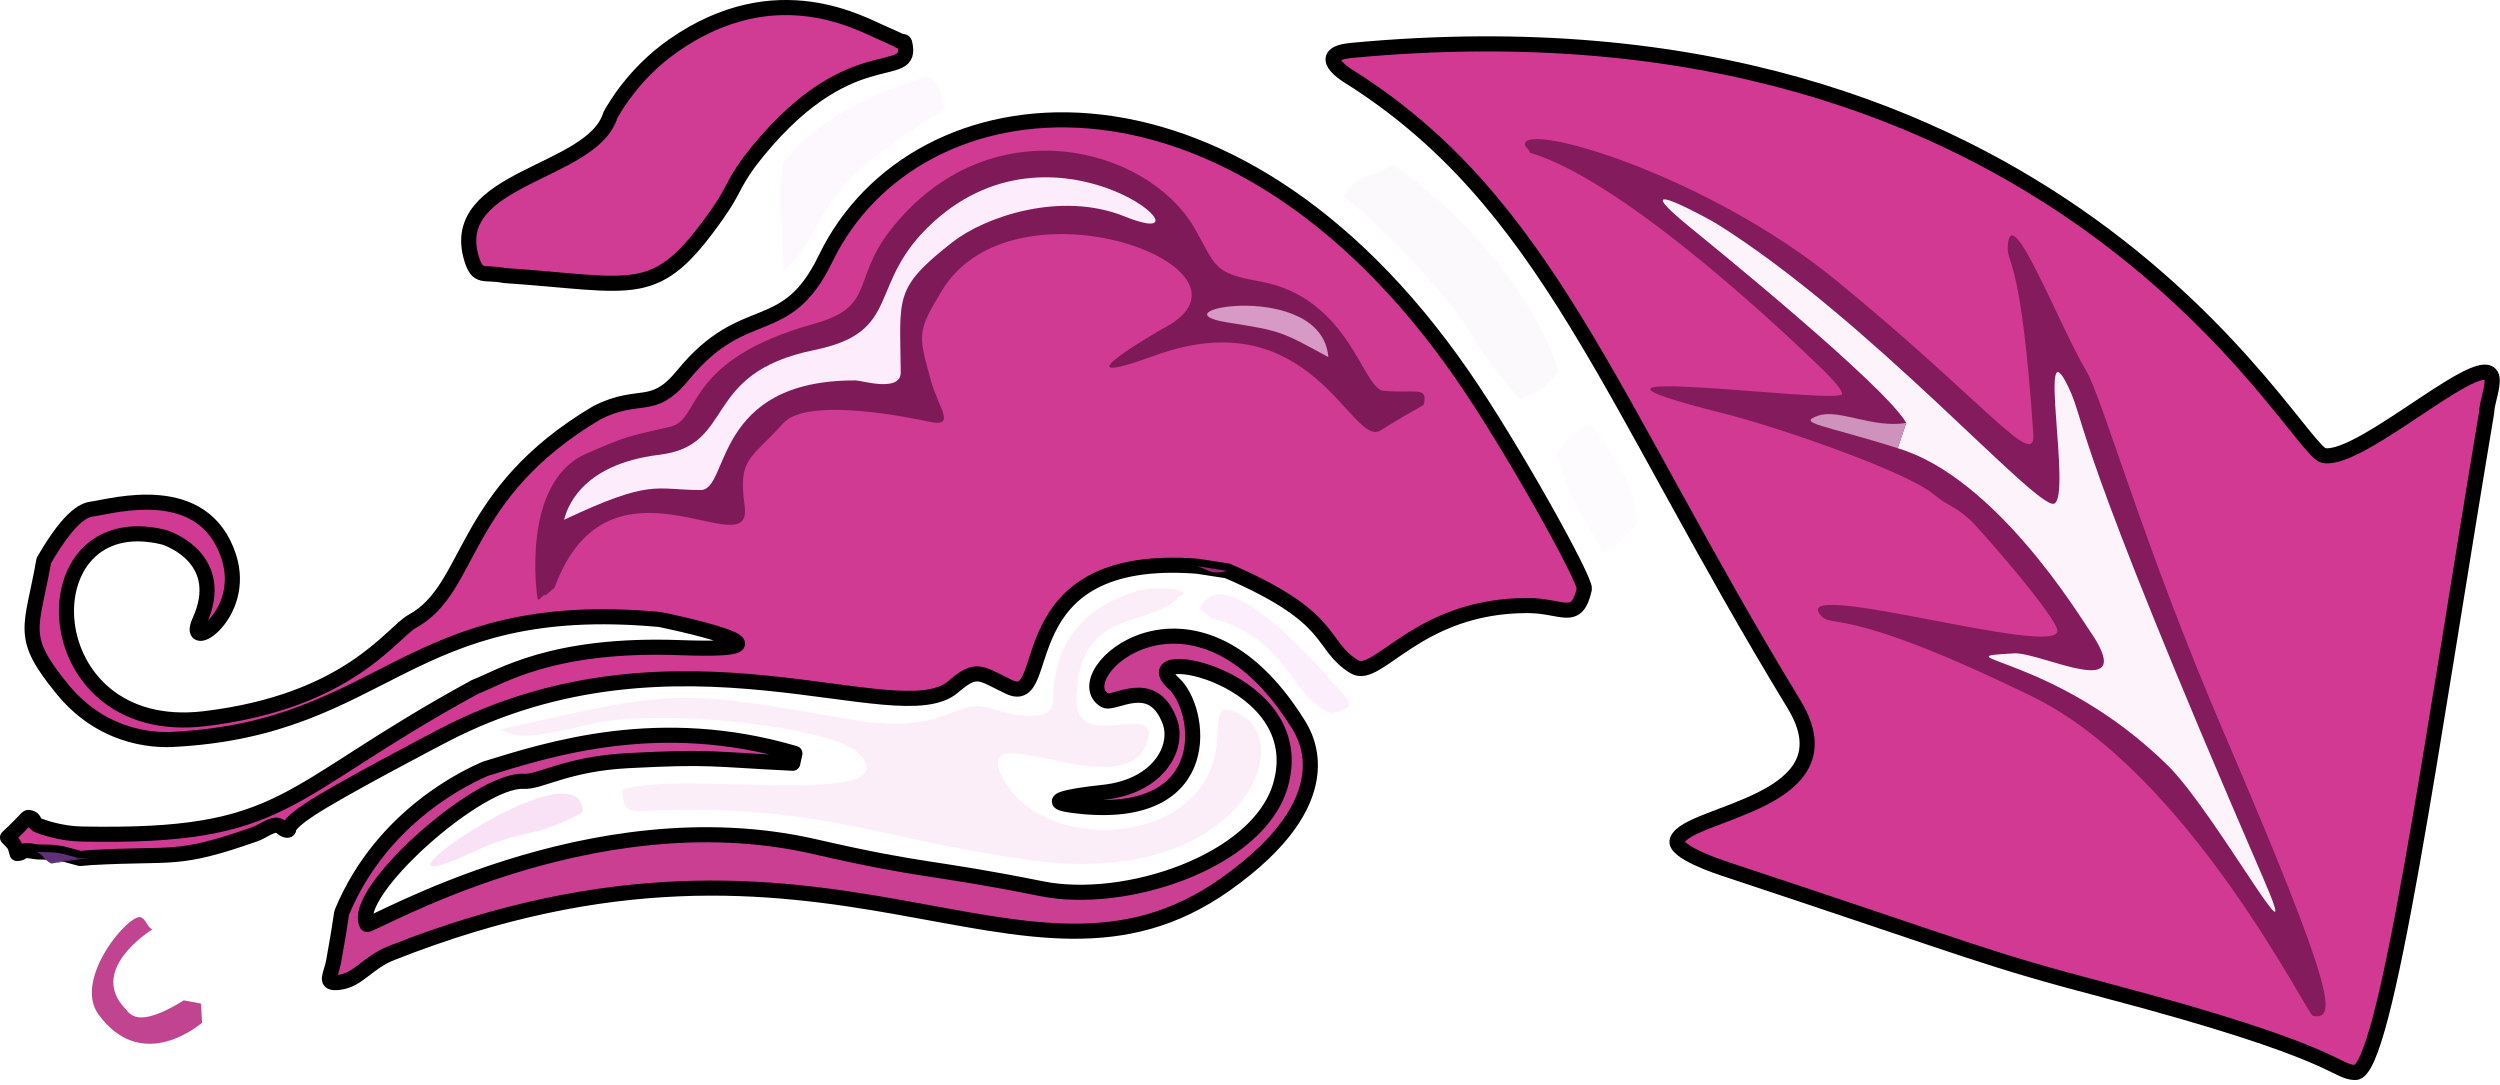
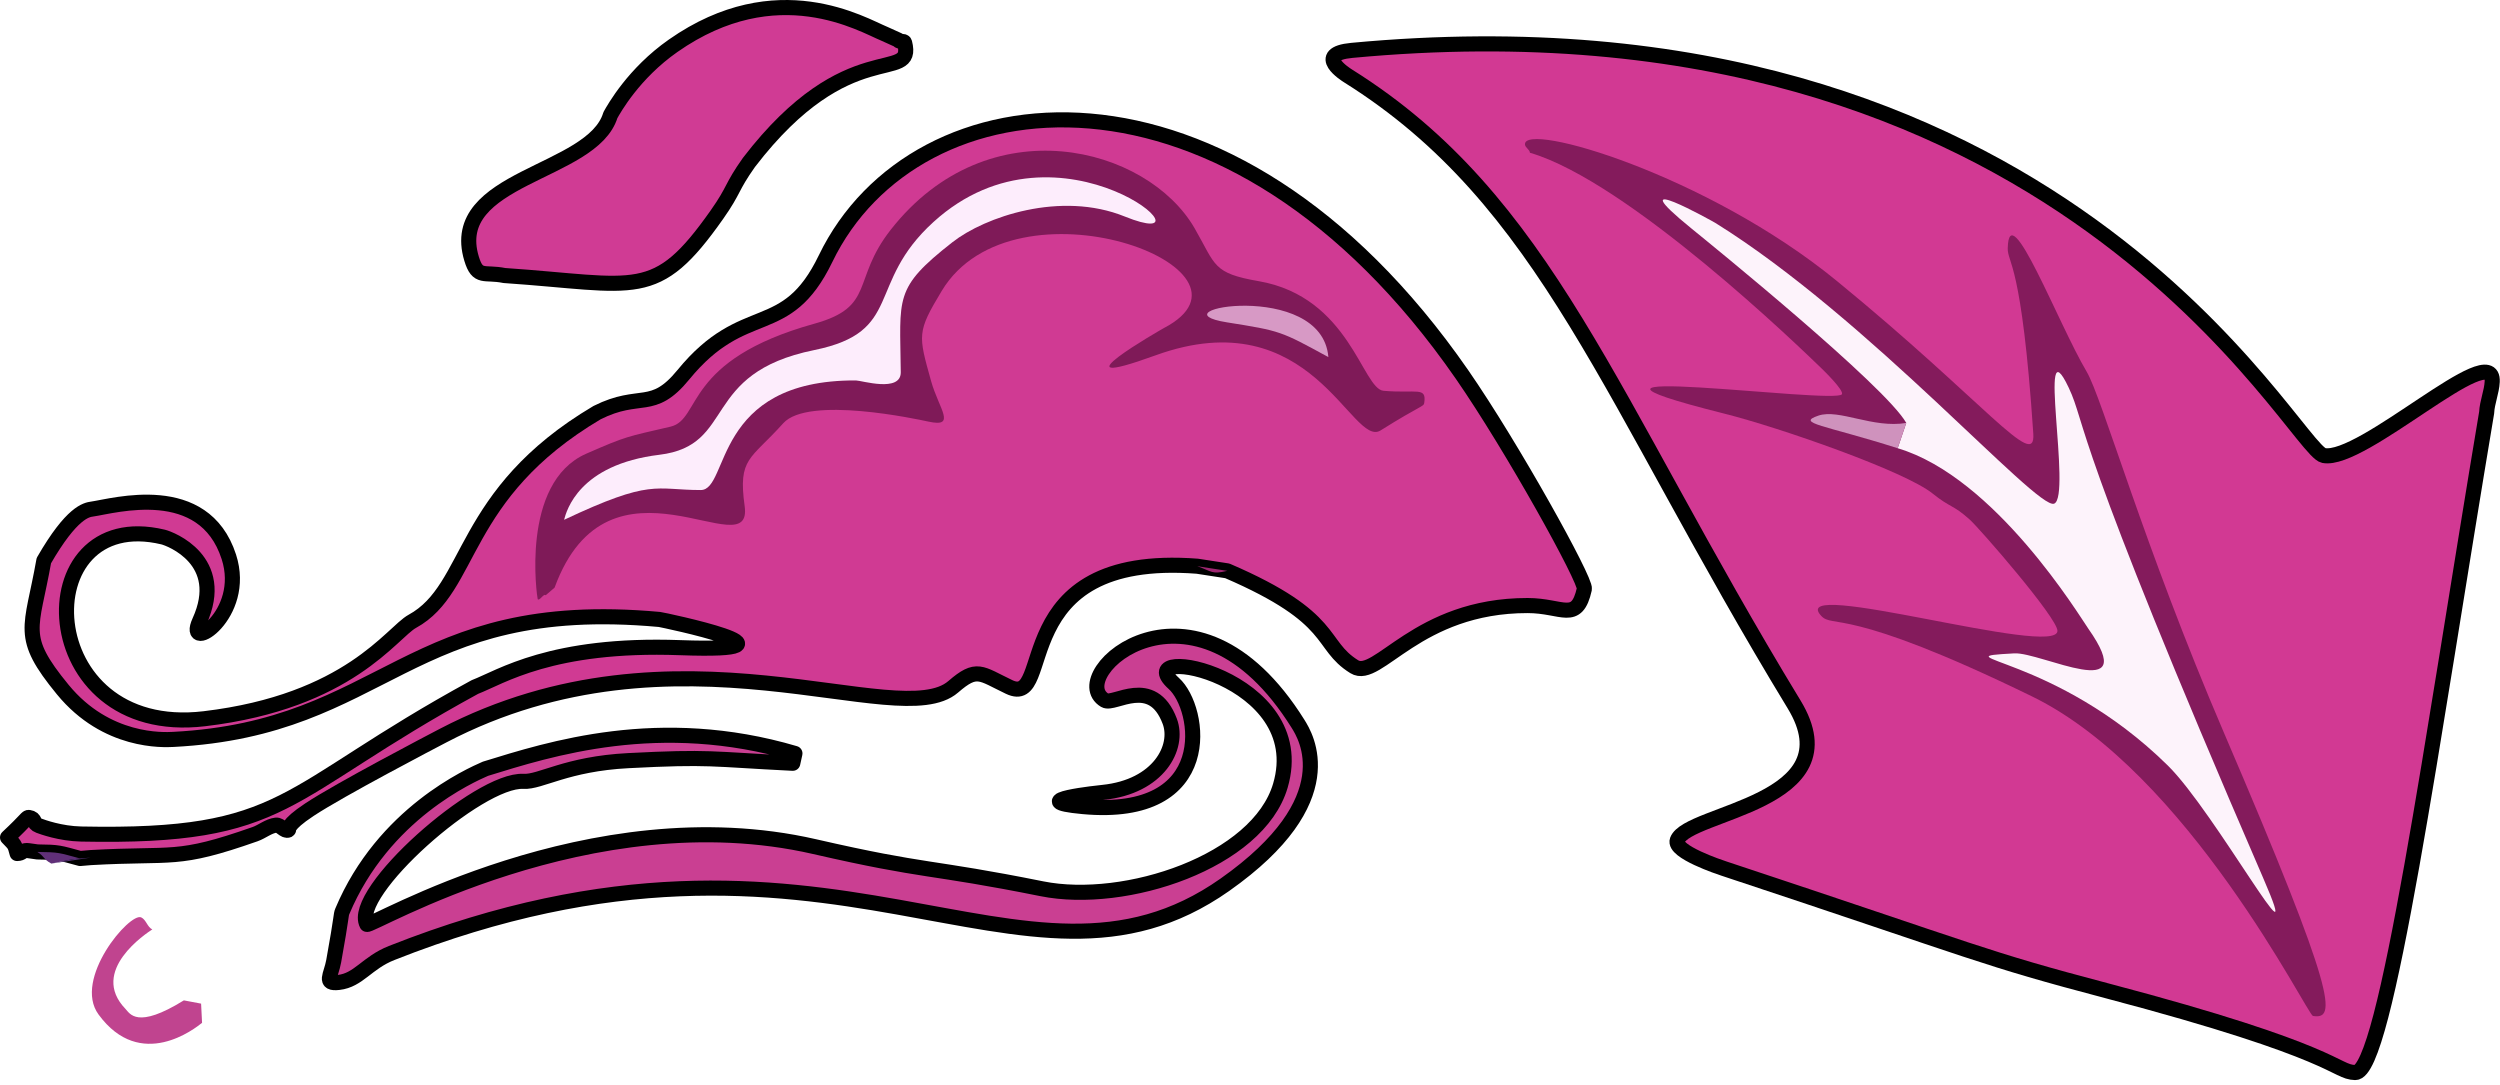
<svg xmlns="http://www.w3.org/2000/svg" width="100%" height="100%" viewBox="0 0 332 144" version="1.1" xml:space="preserve" style="fill-rule:evenodd;clip-rule:evenodd;stroke-linejoin:round;stroke-miterlimit:2;">
-   <g transform="matrix(1,0,0,1,-511.426,-226.3628)">
-     <g>
-       <g id="Background" transform="matrix(1.373047,0,0,1.373047,-1.724169,19.67217)">
-         <path d="M614.236,190.437C608.933,222.074 604.486,254.358 601.521,254.268C599.502,254.206 600.104,252.322 577.538,246.369C565.327,243.148 565.465,242.819 540.485,234.546C540.082,234.413 535.546,232.911 535.953,231.801C536.97,229.028 553.074,228.233 547.252,218.662C529.24,189.058 523.389,169.954 504.095,157.866C503.926,157.76 500.731,155.758 504.473,155.406C572.911,148.975 595.557,194.022 598.478,194.59C602.194,195.314 614.986,183.165 614.774,187.443C614.723,188.456 614.287,189.425 614.236,190.437Z" style="fill:rgb(210,57,147);stroke:black;stroke-width:1.46px;" />
-         <path d="M431.477,190.442C435.674,188.338 436.815,190.457 439.82,186.782C445.749,179.529 449.728,183.518 453.582,175.542C462.233,157.641 492.603,154.23 515.14,186.759C519.975,193.739 527.152,206.681 526.968,207.498C526.22,210.828 524.867,209.102 521.474,209.101C510.765,209.097 506.976,216.419 504.713,215.017C501.244,212.869 503.131,210.35 492.431,205.745C491.463,205.595 490.494,205.446 489.525,205.296C470.809,203.872 475.844,219.131 471.33,216.976C468.538,215.644 468.217,214.976 465.921,216.962C460.634,221.538 439.278,209.832 416.586,221.68C415.537,222.228 406.608,226.89 403.657,228.843C401.3,230.402 401.711,230.776 401.629,230.812C401.235,230.987 400.853,230.286 400.426,230.339C399.695,230.429 399.092,230.968 398.398,231.212C390.738,233.906 390.637,233.016 382.506,233.478L381.481,233.565C379.403,233.007 379.472,232.956 377.343,232.931C376.341,232.795 376.422,232.793 376.341,232.795C375.807,232.806 375.933,233.071 375.383,233.083C375.144,232.153 375.136,232.245 374.459,231.532C376.384,229.736 376.309,229.561 376.533,229.597C377.22,229.704 376.851,230.153 377.5,230.395C377.812,230.511 379.556,231.159 381.586,231.2C401.717,231.605 400.738,227.297 419.66,216.98C422.151,216.027 427.068,212.721 439.504,213.174C452.971,213.665 437.776,210.471 437.507,210.446C413.042,208.218 411.146,220.983 390.491,222.048C389.554,222.096 384.027,222.381 379.801,217.232C375.528,212.026 376.791,211.438 377.969,204.756C380.682,200.051 382.099,199.847 382.64,199.769C384.756,199.464 393.441,196.913 395.862,204.387C397.696,210.049 391.571,213.814 393.022,210.632C395.709,204.743 390.217,202.646 389.506,202.475C376.144,199.275 376.794,222.036 393.496,220.048C407.511,218.38 411.63,211.707 413.614,210.623C419.49,207.411 418.147,198.335 431.477,190.442Z" style="fill:rgb(208,58,147);stroke:black;stroke-width:1.46px;" />
-         <path d="M521.701,165.307C521.685,164.994 521.238,164.812 521.222,164.5C521.107,162.261 538.812,167.422 551.355,177.681C565.708,189.422 570.635,196.169 570.388,192.478C569.272,175.783 567.878,175.987 567.915,174.538C568.046,169.358 572.786,181.817 575.549,186.482C577.058,189.03 581.039,203.251 588.806,221.355C599.82,247.029 599.708,249.155 597.435,248.795C596.909,248.711 585.369,225.255 570.27,217.892C552.065,209.015 551.029,211.374 549.855,210.078C546.431,206.302 572.768,214.218 572.724,211.542C572.704,210.272 565.202,201.653 564.244,200.791C562.601,199.312 562.398,199.677 560.652,198.269C557.986,196.119 545.921,191.899 540.484,190.534C519.529,185.274 551.281,189.681 551.877,188.665C552.1,188.286 550.07,186.322 549.885,186.143C547.87,184.193 531.223,168.087 521.701,165.307Z" style="fill:rgb(132,27,92);" />
-         <path d="M427.368,207.369L426.5,208.112C426.336,207.881 425.899,208.71 425.735,208.48C425.692,208.419 424.001,197.226 430.435,194.412C434.386,192.684 434.32,192.793 438.58,191.799C441.601,191.095 439.781,185.373 452.501,181.839C458.445,180.187 456.064,177.623 459.876,172.759C469.346,160.677 484.695,164.664 489.28,172.626C491.337,176.198 490.994,176.951 495.468,177.727C504.284,179.256 505.489,188.156 507.547,188.331C510.767,188.605 511.706,187.897 511.482,189.494C511.426,189.89 511.209,189.683 507.257,192.164C504.457,193.922 500.622,179.411 485.484,184.904C475.106,188.669 486.09,182.372 486.285,182.27C497.261,176.55 471.791,167.071 464.808,178.676C462.409,182.663 462.534,182.903 463.783,187.387C464.534,190.084 466.295,191.911 463.519,191.309C462.421,191.071 451.888,188.789 449.483,191.47C446.299,195.02 445.097,194.796 445.752,199.487C446.607,205.614 432.631,192.99 427.368,207.369Z" style="fill:rgb(127,26,88);" />
-         <path d="M450.614,223.405L450.404,224.356C442.379,223.959 442.472,223.689 434.49,224.102C428.504,224.412 425.997,226.2 424.362,226.105C420.035,225.855 407.603,236.881 409.211,239.937C409.419,240.332 430.772,227.428 452.517,232.419C463.477,234.935 463.491,234.284 474.501,236.494C482.576,238.114 495.41,233.866 497.566,226.523C500.685,215.904 482.832,212.665 487.252,216.63C489.938,219.039 491.494,229.747 478.478,228.545C472.449,227.988 480.218,227.192 480.407,227.173C485.809,226.62 487.806,222.789 486.867,220.294C485.175,215.8 481.469,218.798 480.586,218.269C476.543,215.845 489.182,204.384 499.275,220.544C500,221.704 503.864,227.89 492.2,236.106C472.559,249.94 454.316,225.815 411.61,242.706C409.207,243.657 408.423,245.333 406.489,245.553C404.998,245.723 405.748,244.909 406.005,243.491C406.814,239.03 406.685,239.039 406.836,238.679C410.802,229.225 419.248,225.515 420.68,224.886C426.871,222.98 437.51,219.536 450.614,223.405Z" style="fill:rgb(202,63,146);stroke:black;stroke-width:1.46px;" />
-         <path d="M487.544,208.506C484.621,211.249 477.843,209.376 477.86,218.349C477.87,223.49 486.435,217.914 484.594,222.542C482.225,228.499 467.927,219.678 470.57,225.467C474.156,233.324 490.414,232.655 491.409,222.488C491.653,220.001 491.252,218.418 493.498,219.504C499.505,222.407 493.393,236.499 473.469,233.742C458.291,231.641 453.788,228.48 437.527,228.897C434.968,228.963 434.001,229.545 433.917,226.949C438.867,224.928 462.168,228.916 456.725,223.344C454.382,220.945 437.89,218.844 430.515,220.644C423.476,222.361 423.435,221.582 422.152,221.083C438.688,217.35 438.818,217.08 455.533,220.048C465.75,221.862 465.775,217.831 469.648,219.075C470.101,219.221 475.252,220.875 475.568,218.54C475.701,217.556 474.982,210.375 483.554,207.743C485.599,207.115 488.177,207.59 488.209,207.869C488.244,208.174 487.509,208.201 487.544,208.506Z" style="fill:rgb(251,238,249);" />
-         <path d="M459.262,153.799C459.715,154.004 460.168,154.208 460.62,154.413C460.673,154.622 461.168,154.443 461.221,154.652C462.265,158.771 455.806,153.671 446.166,166.243C444.429,168.694 444.786,168.852 443.081,171.276C437.122,179.749 435.398,178.06 422.509,177.181C420.555,176.786 419.94,177.54 419.34,175.558C416.933,167.61 431.025,167.401 432.766,161.67C433.119,161.038 435.016,157.633 438.834,154.96C448.894,147.916 457.17,152.947 459.262,153.799Z" style="fill:rgb(208,59,148);stroke:black;stroke-width:1.46px;" />
-         <path d="M558.102,191.439C556.093,187.867 539.1,174.074 537.362,172.663C529.977,166.668 539.471,171.991 539.63,172.09C554.483,181.317 570.726,199.881 572.399,199.248C574.141,198.589 570.695,181.438 573.813,188.029C575.56,191.721 573.96,192.353 592.638,235.49C597.033,245.641 587.934,229.048 583.413,224.588C572.486,213.81 560.893,214.153 568.549,213.726C571.119,213.583 580.924,218.777 575.713,211.342C574.868,210.136 566.738,196.701 557.271,193.885C557.548,193.07 557.825,192.254 558.102,191.439Z" style="fill:rgb(253,243,251);" />
-         <path d="M428.288,200.808C428.516,199.945 429.701,195.465 437.502,194.519C444.99,193.612 441.412,186.645 452.478,184.392C461.191,182.618 457.429,177.991 464.013,172.004C476.335,160.802 492.166,175.379 482.508,171.471C476.337,168.975 468.996,171.492 465.842,173.964C460.128,178.442 460.787,179.244 460.85,186.535C460.867,188.528 457.058,187.331 456.509,187.328C442.625,187.264 444.296,197.931 441.506,197.929C437.039,197.925 436.798,196.793 428.288,200.808Z" style="fill:rgb(253,237,252);" />
-         <path d="M508.504,166.478C520.402,174.846 524.292,185.232 524.471,186.493C522.911,188.266 522.927,188.268 520.714,189.123C515.93,183.773 516.845,183.143 512.15,177.798C507.498,172.502 504.552,170.321 503.667,169.427C505.082,167.488 505.366,167.959 508.504,166.478Z" style="fill:rgb(252,249,253);" />
-         <path d="M463.515,157.913C464.003,158.476 464.623,158.18 465.042,161.118C452.329,168.982 454.313,170.988 450.618,175.715C450.135,176.333 450.083,176.171 449.529,176.642C448.942,166.311 449.446,166.31 449.855,165.807C454.311,160.344 463.06,158.08 463.515,157.913Z" style="fill:rgb(252,248,253);" />
-         <path d="M527.524,191.437C529.097,193.6 531.903,196.928 532.012,201.296C530.559,202.83 530.676,202.9 528.853,204.019C527.864,202.144 525.229,198.602 524.311,194.473C525.624,192.637 525.572,192.666 527.524,191.437Z" style="fill:rgb(253,251,254);" />
-         <path d="M388.458,240.426C387.914,240.781 382.321,244.431 385.862,248.111C386.295,248.56 386.961,250.109 391.511,247.288C392.067,247.393 392.623,247.498 393.179,247.603C393.21,248.222 393.241,248.841 393.272,249.46C392.645,249.962 387.328,254.219 383.259,248.652C380.754,245.226 386.285,238.743 387.389,239.263C387.865,239.487 387.981,240.202 388.458,240.426Z" style="fill:rgb(192,68,143);" />
-         <path d="M489.798,209.374C490.971,206.657 494.195,208.479 497.111,210.963C499.772,213.228 502.177,216.043 502.539,216.466C503.639,217.754 505.618,218.993 502.502,219.519C498.603,217.98 498.691,213.252 492.378,210.78C491.3,210.358 491.154,210.694 489.798,209.374Z" style="fill:rgb(252,238,252);" />
-         <path d="M430.101,229.093C425.122,231.786 424.681,230.52 419.574,232.895C405.817,239.291 430.095,221.826 430.101,229.093Z" style="fill:rgb(249,225,246);" />
-         <path d="M502.208,185.072C497.583,182.545 497.598,182.539 492.404,181.711C484.94,180.521 501.59,177.496 502.208,185.072Z" style="fill:rgb(215,153,197);" />
-         <path d="M558.102,191.439C557.825,192.254 557.548,193.07 557.271,193.885C550.105,191.606 547.39,191.485 549.61,190.729C551.591,190.055 554.882,191.987 558.102,191.439Z" style="fill:rgb(207,146,189);" />
-         <path d="M377.343,232.931C379.472,232.956 379.403,233.007 381.481,233.565C380.434,233.657 380.49,233.697 378.693,234.059C377.875,233.602 378.084,233.409 377.343,232.931Z" style="fill:rgb(96,48,120);" />
-         <path d="M381.481,233.565L382.506,233.478C381.235,233.672 379.964,233.865 378.693,234.059C380.49,233.697 380.434,233.657 381.481,233.565Z" style="fill:rgb(88,51,122);" />
-         <path d="M489.525,205.296C490.494,205.446 491.463,205.595 492.431,205.745C490.909,206.11 490.982,205.809 489.525,205.296Z" style="fill:rgb(158,38,112);" />
-       </g>
+   <g transform="matrix(1,0,0,1,0.002699,0.001861)">
+     <g transform="matrix(1.373047,0,0,1.373047,-513.1502,-206.6906)">
+       <path d="M614.236,190.437C608.933,222.074 604.486,254.358 601.521,254.268C599.502,254.206 600.104,252.322 577.538,246.369C565.327,243.148 565.465,242.819 540.485,234.546C540.082,234.413 535.546,232.911 535.953,231.801C536.97,229.028 553.074,228.233 547.252,218.662C529.24,189.058 523.389,169.954 504.095,157.866C503.926,157.76 500.731,155.758 504.473,155.406C572.911,148.975 595.557,194.022 598.478,194.59C602.194,195.314 614.986,183.165 614.774,187.443C614.723,188.456 614.287,189.425 614.236,190.437Z" style="fill:rgb(210,57,147);stroke:black;stroke-width:1.46px;" />
+     </g>
+     <g transform="matrix(1.373047,0,0,1.373047,-513.1502,-206.6906)">
+       <path d="M431.477,190.442C435.674,188.338 436.815,190.457 439.82,186.782C445.749,179.529 449.728,183.518 453.582,175.542C462.233,157.641 492.603,154.23 515.14,186.759C519.975,193.739 527.152,206.681 526.968,207.498C526.22,210.828 524.867,209.102 521.474,209.101C510.765,209.097 506.976,216.419 504.713,215.017C501.244,212.869 503.131,210.35 492.431,205.745C491.463,205.595 490.494,205.446 489.525,205.296C470.809,203.872 475.844,219.131 471.33,216.976C468.538,215.644 468.217,214.976 465.921,216.962C460.634,221.538 439.278,209.832 416.586,221.68C415.537,222.228 406.608,226.89 403.657,228.843C401.3,230.402 401.711,230.776 401.629,230.812C401.235,230.987 400.853,230.286 400.426,230.339C399.695,230.429 399.092,230.968 398.398,231.212C390.738,233.906 390.637,233.016 382.506,233.478L381.481,233.565C379.403,233.007 379.472,232.956 377.343,232.931C376.341,232.795 376.422,232.793 376.341,232.795C375.807,232.806 375.933,233.071 375.383,233.083C375.144,232.153 375.136,232.245 374.459,231.532C376.384,229.736 376.309,229.561 376.533,229.597C377.22,229.704 376.851,230.153 377.5,230.395C377.812,230.511 379.556,231.159 381.586,231.2C401.717,231.605 400.738,227.297 419.66,216.98C422.151,216.027 427.068,212.721 439.504,213.174C452.971,213.665 437.776,210.471 437.507,210.446C413.042,208.218 411.146,220.983 390.491,222.048C389.554,222.096 384.027,222.381 379.801,217.232C375.528,212.026 376.791,211.438 377.969,204.756C380.682,200.051 382.099,199.847 382.64,199.769C384.756,199.464 393.441,196.913 395.862,204.387C397.696,210.049 391.571,213.814 393.022,210.632C395.709,204.743 390.217,202.646 389.506,202.475C376.144,199.275 376.794,222.036 393.496,220.048C407.511,218.38 411.63,211.707 413.614,210.623C419.49,207.411 418.147,198.335 431.477,190.442Z" style="fill:rgb(208,58,147);stroke:black;stroke-width:1.46px;" />
+     </g>
+     <g transform="matrix(1.373047,0,0,1.373047,-513.1502,-206.6906)">
+       <path d="M521.701,165.307C521.685,164.994 521.238,164.812 521.222,164.5C521.107,162.261 538.812,167.422 551.355,177.681C565.708,189.422 570.635,196.169 570.388,192.478C569.272,175.783 567.878,175.987 567.915,174.538C568.046,169.358 572.786,181.817 575.549,186.482C577.058,189.03 581.039,203.251 588.806,221.355C599.82,247.029 599.708,249.155 597.435,248.795C596.909,248.711 585.369,225.255 570.27,217.892C552.065,209.015 551.029,211.374 549.855,210.078C546.431,206.302 572.768,214.218 572.724,211.542C572.704,210.272 565.202,201.653 564.244,200.791C562.601,199.312 562.398,199.677 560.652,198.269C557.986,196.119 545.921,191.899 540.484,190.534C519.529,185.274 551.281,189.681 551.877,188.665C552.1,188.286 550.07,186.322 549.885,186.143C547.87,184.193 531.223,168.087 521.701,165.307Z" style="fill:rgb(132,27,92);" />
+     </g>
+     <g transform="matrix(1.373047,0,0,1.373047,-513.1502,-206.6906)">
+       <path d="M427.368,207.369L426.5,208.112C426.336,207.881 425.899,208.71 425.735,208.48C425.692,208.419 424.001,197.226 430.435,194.412C434.386,192.684 434.32,192.793 438.58,191.799C441.601,191.095 439.781,185.373 452.501,181.839C458.445,180.187 456.064,177.623 459.876,172.759C469.346,160.677 484.695,164.664 489.28,172.626C491.337,176.198 490.994,176.951 495.468,177.727C504.284,179.256 505.489,188.156 507.547,188.331C510.767,188.605 511.706,187.897 511.482,189.494C511.426,189.89 511.209,189.683 507.257,192.164C504.457,193.922 500.622,179.411 485.484,184.904C475.106,188.669 486.09,182.372 486.285,182.27C497.261,176.55 471.791,167.071 464.808,178.676C462.409,182.663 462.534,182.903 463.783,187.387C464.534,190.084 466.295,191.911 463.519,191.309C462.421,191.071 451.888,188.789 449.483,191.47C446.299,195.02 445.097,194.796 445.752,199.487C446.607,205.614 432.631,192.99 427.368,207.369Z" style="fill:rgb(127,26,88);" />
+     </g>
+     <g transform="matrix(1.373047,0,0,1.373047,-513.1502,-206.6906)">
+       <path d="M450.614,223.405L450.404,224.356C442.379,223.959 442.472,223.689 434.49,224.102C428.504,224.412 425.997,226.2 424.362,226.105C420.035,225.855 407.603,236.881 409.211,239.937C409.419,240.332 430.772,227.428 452.517,232.419C463.477,234.935 463.491,234.284 474.501,236.494C482.576,238.114 495.41,233.866 497.566,226.523C500.685,215.904 482.832,212.665 487.252,216.63C489.938,219.039 491.494,229.747 478.478,228.545C472.449,227.988 480.218,227.192 480.407,227.173C485.809,226.62 487.806,222.789 486.867,220.294C485.175,215.8 481.469,218.798 480.586,218.269C476.543,215.845 489.182,204.384 499.275,220.544C500,221.704 503.864,227.89 492.2,236.106C472.559,249.94 454.316,225.815 411.61,242.706C409.207,243.657 408.423,245.333 406.489,245.553C404.998,245.723 405.748,244.909 406.005,243.491C406.814,239.03 406.685,239.039 406.836,238.679C410.802,229.225 419.248,225.515 420.68,224.886C426.871,222.98 437.51,219.536 450.614,223.405Z" style="fill:rgb(202,63,146);stroke:black;stroke-width:1.46px;" />
+     </g>
+     <g transform="matrix(1.373047,0,0,1.373047,-513.1502,-206.6906)">
+       <path d="M459.262,153.799C459.715,154.004 460.168,154.208 460.62,154.413C460.673,154.622 461.168,154.443 461.221,154.652C462.265,158.771 455.806,153.671 446.166,166.243C444.429,168.694 444.786,168.852 443.081,171.276C437.122,179.749 435.398,178.06 422.509,177.181C420.555,176.786 419.94,177.54 419.34,175.558C416.933,167.61 431.025,167.401 432.766,161.67C433.119,161.038 435.016,157.633 438.834,154.96C448.894,147.916 457.17,152.947 459.262,153.799Z" style="fill:rgb(208,59,148);stroke:black;stroke-width:1.46px;" />
+     </g>
+     <g transform="matrix(1.373047,0,0,1.373047,-513.1502,-206.6906)">
+       <path d="M558.102,191.439C556.093,187.867 539.1,174.074 537.362,172.663C529.977,166.668 539.471,171.991 539.63,172.09C554.483,181.317 570.726,199.881 572.399,199.248C574.141,198.589 570.695,181.438 573.813,188.029C575.56,191.721 573.96,192.353 592.638,235.49C597.033,245.641 587.934,229.048 583.413,224.588C572.486,213.81 560.893,214.153 568.549,213.726C571.119,213.583 580.924,218.777 575.713,211.342C574.868,210.136 566.738,196.701 557.271,193.885C557.548,193.07 557.825,192.254 558.102,191.439Z" style="fill:rgb(253,243,251);" />
+     </g>
+     <g transform="matrix(1.373047,0,0,1.373047,-513.1502,-206.6906)">
+       <path d="M428.288,200.808C428.516,199.945 429.701,195.465 437.502,194.519C444.99,193.612 441.412,186.645 452.478,184.392C461.191,182.618 457.429,177.991 464.013,172.004C476.335,160.802 492.166,175.379 482.508,171.471C476.337,168.975 468.996,171.492 465.842,173.964C460.128,178.442 460.787,179.244 460.85,186.535C460.867,188.528 457.058,187.331 456.509,187.328C442.625,187.264 444.296,197.931 441.506,197.929C437.039,197.925 436.798,196.793 428.288,200.808Z" style="fill:rgb(253,237,252);" />
+     </g>
+     <g transform="matrix(1.373047,0,0,1.373047,-513.1502,-206.6906)">
+       <path d="M388.458,240.426C387.914,240.781 382.321,244.431 385.862,248.111C386.295,248.56 386.961,250.109 391.511,247.288C392.067,247.393 392.623,247.498 393.179,247.603C393.21,248.222 393.241,248.841 393.272,249.46C392.645,249.962 387.328,254.219 383.259,248.652C380.754,245.226 386.285,238.743 387.389,239.263C387.865,239.487 387.981,240.202 388.458,240.426Z" style="fill:rgb(192,68,143);" />
+     </g>
+     <g transform="matrix(1.373047,0,0,1.373047,-513.1502,-206.6906)">
+       <path d="M502.208,185.072C497.583,182.545 497.598,182.539 492.404,181.711C484.94,180.521 501.59,177.496 502.208,185.072Z" style="fill:rgb(215,153,197);" />
+     </g>
+     <g transform="matrix(1.373047,0,0,1.373047,-513.1502,-206.6906)">
+       <path d="M558.102,191.439C557.825,192.254 557.548,193.07 557.271,193.885C550.105,191.606 547.39,191.485 549.61,190.729C551.591,190.055 554.882,191.987 558.102,191.439Z" style="fill:rgb(207,146,189);" />
+     </g>
+     <g transform="matrix(1.373047,0,0,1.373047,-513.1502,-206.6906)">
+       <path d="M377.343,232.931C379.472,232.956 379.403,233.007 381.481,233.565C380.434,233.657 380.49,233.697 378.693,234.059C377.875,233.602 378.084,233.409 377.343,232.931Z" style="fill:rgb(96,48,120);" />
+     </g>
+     <g transform="matrix(1.373047,0,0,1.373047,-513.1502,-206.6906)">
+       <path d="M381.481,233.565L382.506,233.478C381.235,233.672 379.964,233.865 378.693,234.059C380.49,233.697 380.434,233.657 381.481,233.565Z" style="fill:rgb(88,51,122);" />
+     </g>
+     <g transform="matrix(1.373047,0,0,1.373047,-513.1502,-206.6906)">
+       <path d="M489.525,205.296C490.494,205.446 491.463,205.595 492.431,205.745C490.909,206.11 490.982,205.809 489.525,205.296Z" style="fill:rgb(158,38,112);" />
    </g>
  </g>
</svg>
